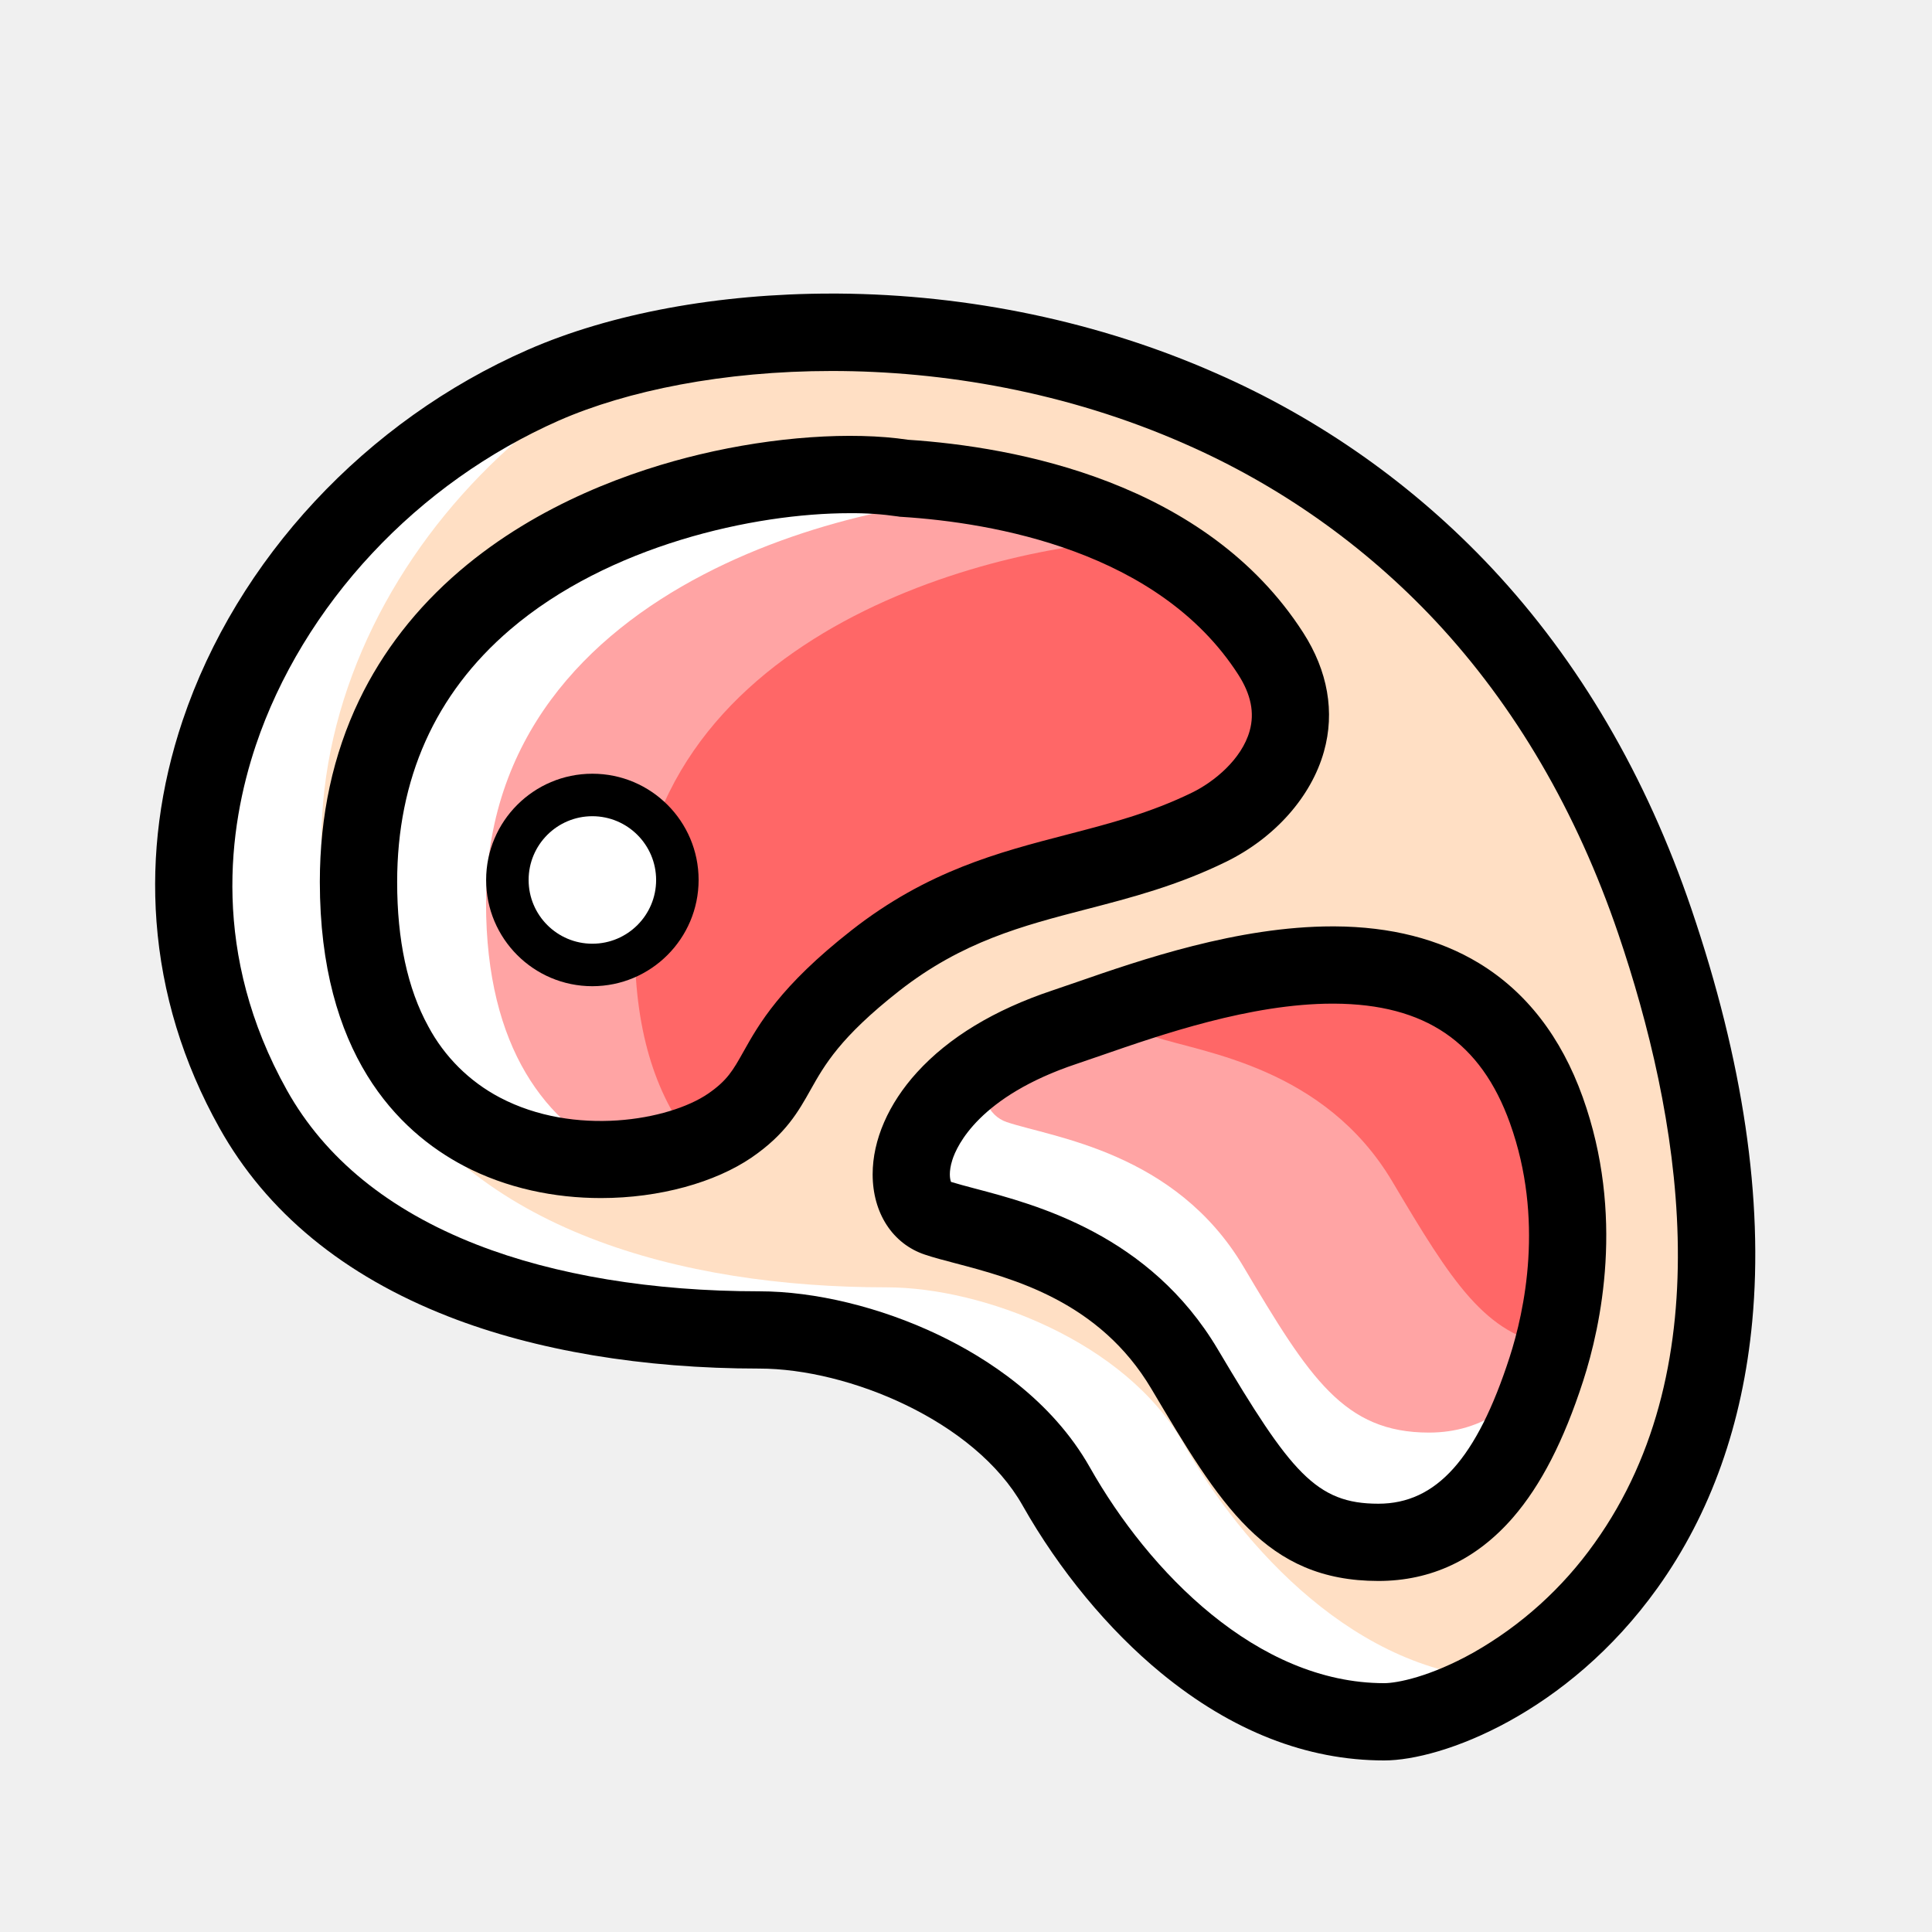
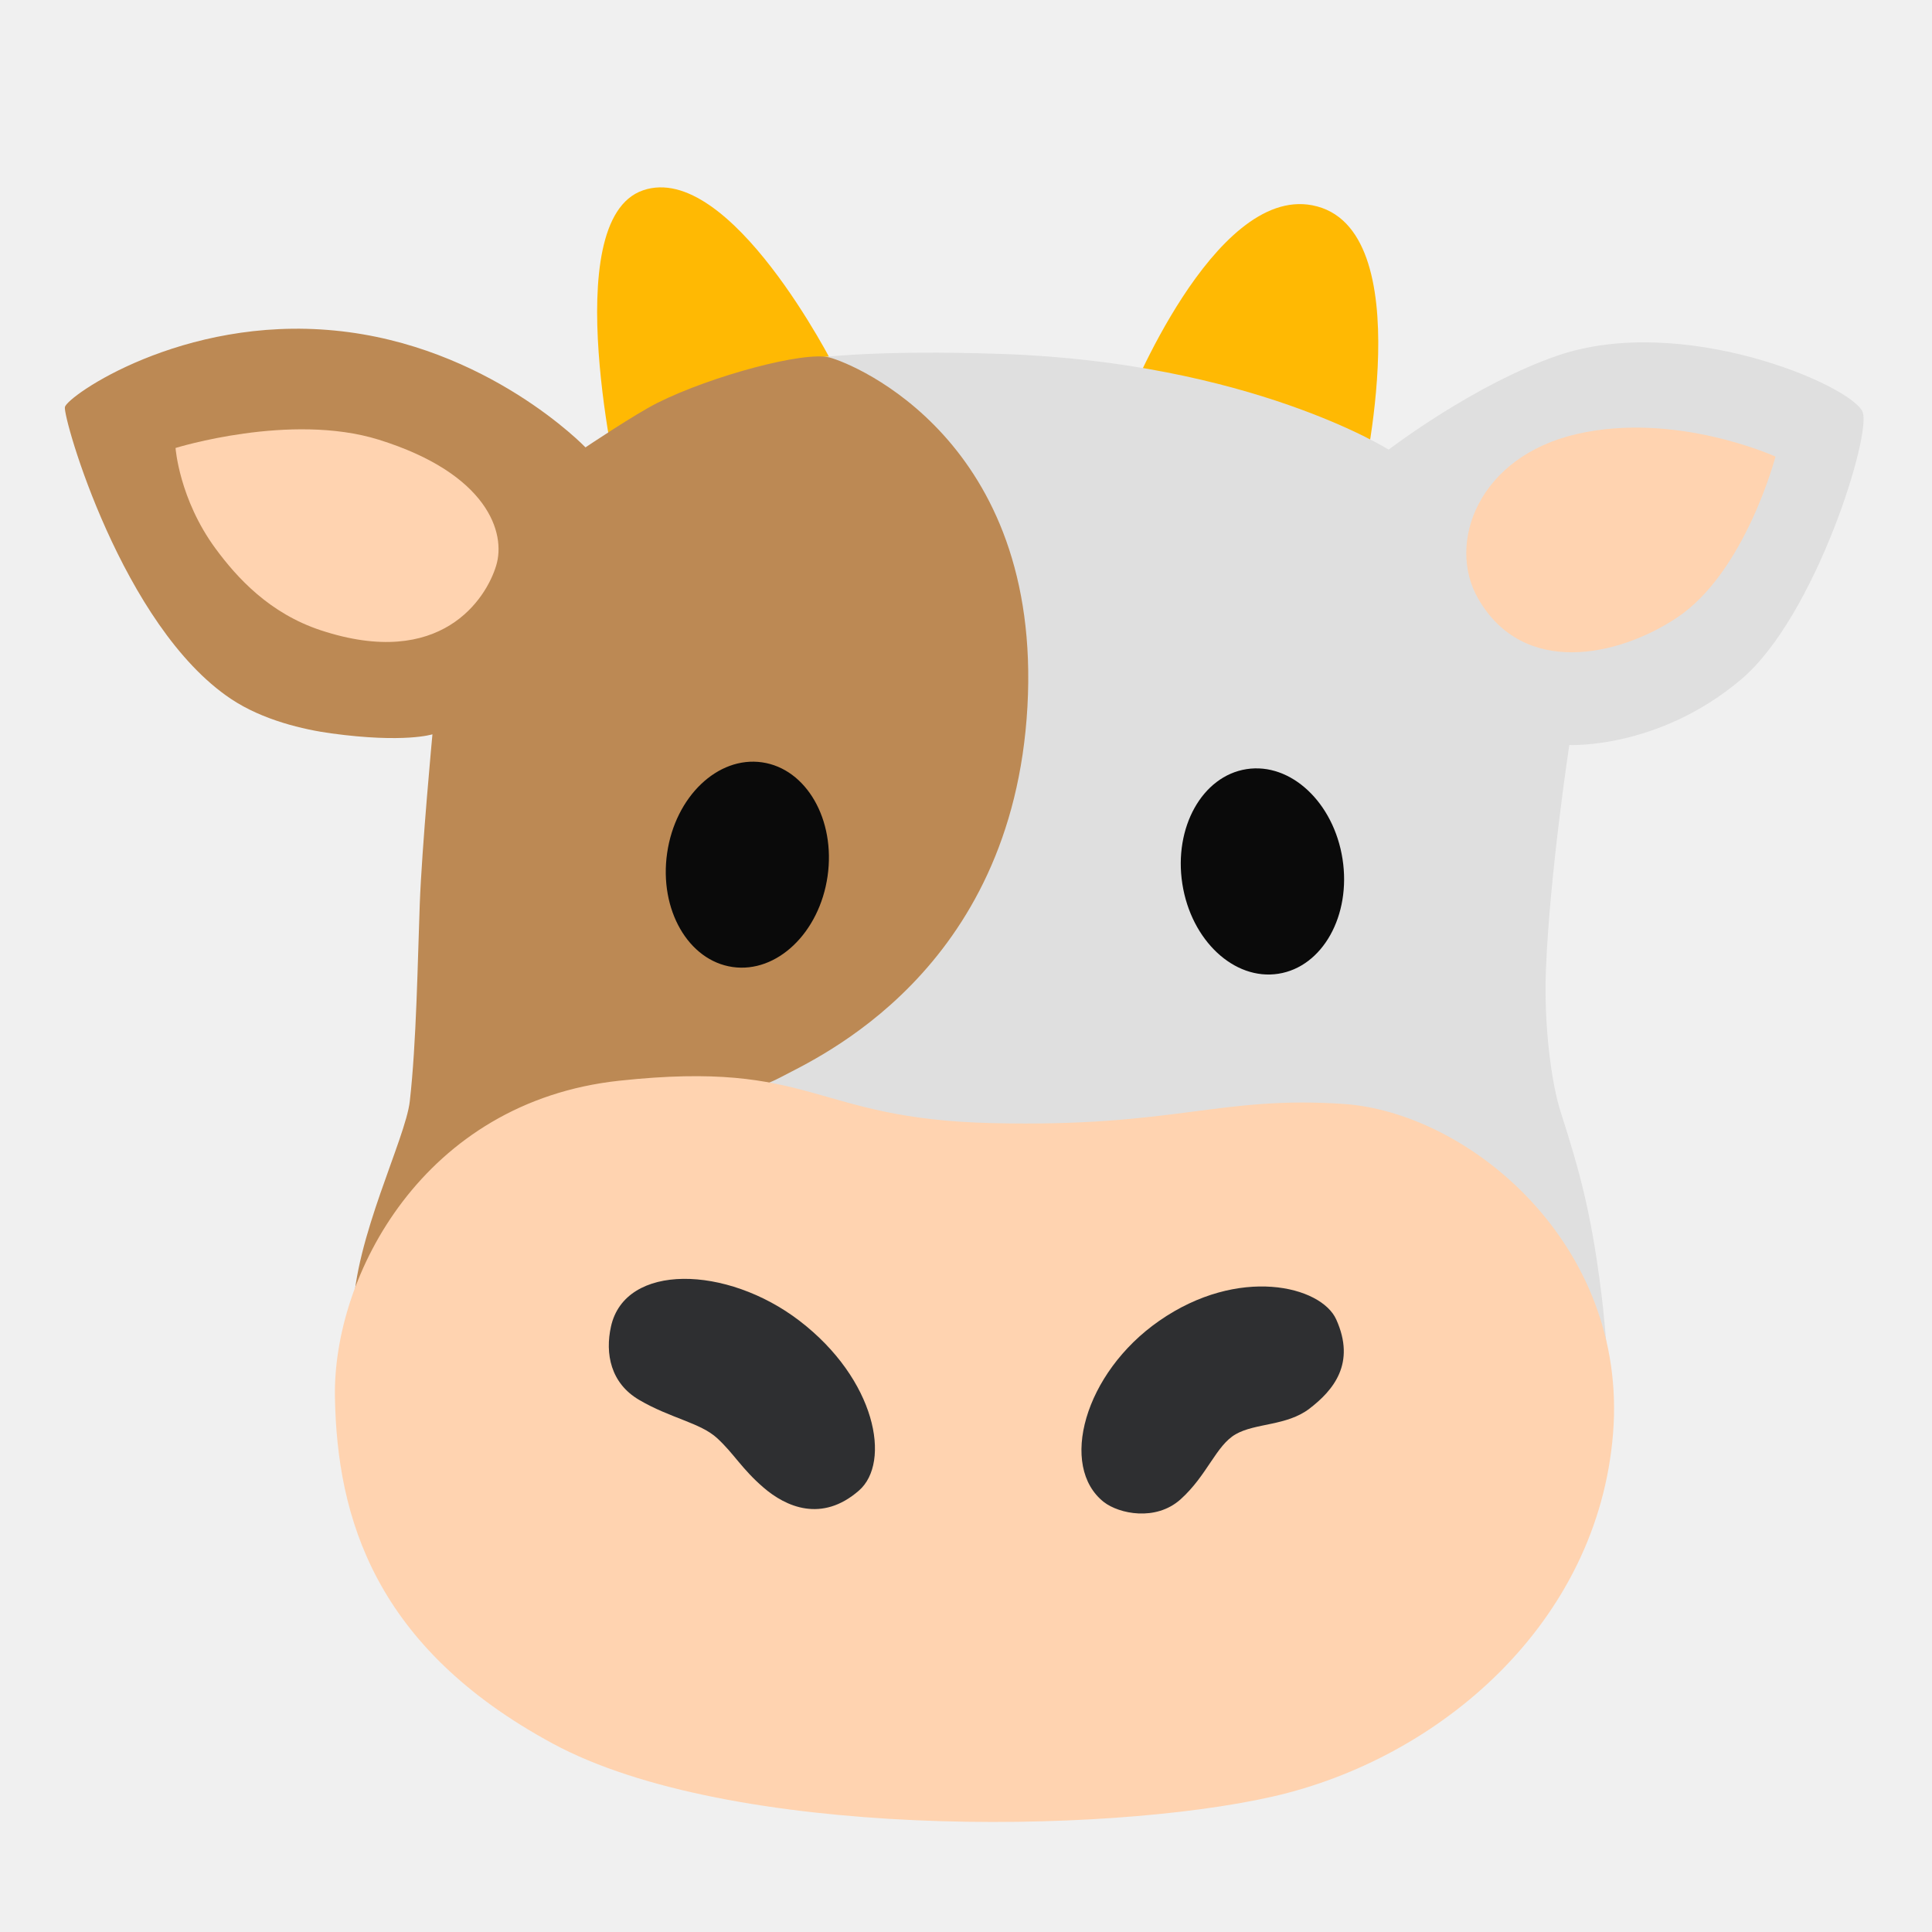
- <svg xmlns="http://www.w3.org/2000/svg" width="800px" height="800px" viewBox="0 0 1024 1024" class="icon" version="1.1">
-   <path d="M733.66 912.59c52 0 254.46-97.56 143.45-424.17S430.22 141.85 288 204.13 50.07 437.24 134.18 587.81c48.23 86.34 158.38 117.08 268.21 117.08 50.58 0 126.7 28.58 157.44 83C591 843 653.56 912.59 733.66 912.59z" fill="#FFFFFF" />
-   <path d="M346.71 185.68c160.72-34.68 432.68 15.24 530.4 302.74C959 729.23 870.37 845.53 797.35 890c-78.22-2.21-139.27-70.46-169.92-124.68-30.74-54.38-106.86-83-157.44-83-109.82 0-220-30.74-268.21-117.08-82.33-147.36 7.7-314.17 144.93-379.56z" fill="#FFDFC4" />
-   <path d="M386.82 596.55C339.14 629.19 190 633.51 190 467.42c0-186.57 242.63-222.21 289.11-213.92S625 271 673.49 346.42c27.5 42.79-4.8 78.4-32.64 92-60.33 29.52-115.85 22.88-176.9 70.72s-44.54 65.11-77.13 87.41zM819.59 725.68c-16.61 51.32-42 91.78-89 91.78s-66.08-30.07-102.68-91.78C590.13 662 522.2 654.11 496.65 645.55s-21.7-71.35 67.43-101.12c59.21-19.77 210.25-82.28 255.51 44 17.18 47.87 12.77 97.8 0 137.25z" fill="#FFFFFF" />
-   <path d="M329.18 614.13c-39.31-17.82-71.57-58.2-71.57-135.45 0-175.08 213.67-217.25 278.4-214.93 47.54 10.55 104.4 31.19 137.48 82.67 27.5 42.79-4.8 78.4-32.64 92-60.33 29.52-115.85 22.88-176.9 70.72s-44.54 65.1-77.12 87.41c-13.21 9-34.2 15.91-57.65 17.58z" fill="#FFA4A4" />
-   <path d="M367.89 606c-18.91-23-31.41-56.76-31.41-104.84 0-165.82 191.66-212.42 266.93-214.91 26.86 13.1 52 32 70.08 60.12 27.5 42.79-4.8 78.4-32.64 92-60.33 29.57-115.85 22.93-176.9 70.77s-44.54 65.1-77.12 87.41a87.59 87.59 0 0 1-18.93 9.5z" fill="#FF6767" />
-   <path d="M521.23 565c11.31-7.68 25.46-14.74 42.86-20.55 59.21-19.77 210.25-82.28 255.51 44 16.23 45.26 13.19 92.34 2 130.67-15.06 24.31-35.39 40.18-64.21 40.18-45 0-63.24-28.78-98.26-87.83C623 610.49 558 602.91 533.58 594.73c-9.86-3.3-15.15-15.04-12.35-29.73z" fill="#FFA4A4" />
-   <path d="M599.69 532.3c70.23-23 182.06-49.47 219.91 56.08C835 631.4 833 676 823.23 713.27c-35.88-5.31-53.77-33.92-85.2-86.92-36.12-60.91-101.12-68.49-125.58-76.67-6.88-2.31-11.53-8.68-12.76-17.38z" fill="#FF6767" />
-   <path d="M268.88 466.4a45.07 45.05 0 1 0 90.14 0 45.07 45.05 0 1 0-90.14 0Z" fill="#FFFFFF" />
-   <path d="M733.66 933.07c-41.06 0-80.85-15.6-118.27-46.36-28-23-54-54.51-73.39-88.78-25.33-44.82-92.19-72.56-139.61-72.56-61.56 0-118.5-9.53-164.66-27.57-55.66-21.74-96.51-55.39-121.43-100-19.3-34.52-30.5-71.29-33.35-109.3-2.66-35.49 2-71.35 13.83-106.57 28.73-85.46 97.15-158.94 183-196.55 43.92-19.24 101-29.78 160.94-29.78h3.39c69.48 0.46 138.67 15 200.1 42.09a445.12 445.12 0 0 1 146.54 103.47C837 350.55 872.54 411.34 896.5 481.83c27.39 80.6 38.24 154.09 32.23 218.44-5.08 54.38-22 102-50.31 141.5-47.65 66.51-114.08 91.3-144.76 91.3zM440.85 196.63c-57.32 0-108.46 10.42-144.61 26.26a303.57 303.57 0 0 0-98.92 70.33c-28.09 30-49.43 65.22-61.71 101.76-14.68 43.69-23.75 110.87 16.46 182.85 20.17 36.1 54 63.63 100.58 81.83 41.46 16.2 93.24 24.76 149.75 24.76 29.64 0 64.26 8.41 95 23.09 25.34 12.1 59.85 34.12 80.28 70.27 31.25 55.27 88.64 114.33 156 114.33 6.81 0 24.43-3.42 47.3-16.23a199.67 199.67 0 0 0 64.16-58c68.58-95.75 44.71-228.45 12.6-322.91-22.1-64.91-54.74-120.71-96.9-165.83a404.39 404.39 0 0 0-133.12-94c-62.43-27.48-127.92-38.51-186.87-38.51z" fill="" />
-   <path d="M318.5 635c-24.47 0-50-5.14-72.77-17.12-34.77-18.33-76.21-59.33-76.21-150.49 0-35.08 7-67.47 20.83-96.26 12.41-25.84 30.35-48.91 53.33-68.57 42-35.93 92.34-53.39 127.17-61.7 39.29-9.38 80.49-12.27 110.48-7.77 56.47 3.7 157.82 22 209.39 102.23 13.07 20.33 16.89 42.13 11 63-6.7 24-26.11 45.83-51.92 58.46s-50.32 19-74 25.14c-33.81 8.78-65.75 17.07-99.24 43.3-31.36 24.62-39.56 39.31-46.87 52.28-6.5 11.59-13.22 23.58-31.3 36-19.31 13.17-48.7 21.5-79.89 21.5z m131.83-363c-50.69 0-127.78 17.05-180 61.75-39.7 34-59.83 79-59.83 133.71C210.48 498.2 216 524 227 544a91 91 0 0 0 37.87 37.68c39.6 20.88 89.57 12.24 110.42-2 10.17-7 13.21-12.37 18.71-22.19 8.24-14.69 19.52-34.81 57.35-64.44 40.2-31.49 77.82-41.25 114.2-50.7 22.76-5.91 44.25-11.49 66.34-22.29 11.4-5.57 26.21-17.48 30.46-32.68 2.68-9.58 0.7-19.35-6.06-29.86C614.15 292 526.38 277 477.82 273.94l-0.94-0.06-0.93-0.15a168.14 168.14 0 0 0-25.62-1.73zM730.56 837.94c-59.91 0-83.93-40.51-120.3-101.82-27.57-46.49-73.59-58.59-104-66.59-6.14-1.61-11.44-3-16.07-4.56-17.07-5.71-27.67-22-27.67-42.56 0-18.2 8.36-37.4 23.53-54.06 16.87-18.53 41-33.12 71.59-43.35 3.86-1.29 8.24-2.81 12.88-4.41C604.59 508.78 656 491 706.29 491h1.08c29.65 0.15 55.36 6.69 76.41 19.44 25.1 15.2 43.64 39.11 55.09 71.06 22.37 62.39 9.73 121.08 0.21 150.51-10.21 31.55-22.35 55.18-37.1 72.23-19.36 22.35-43.39 33.7-71.42 33.7z m-226.5-211.51c3.26 1 7.61 2.18 12.57 3.49 32.4 8.52 92.72 24.37 128.86 85.31 38.67 65.2 52.08 81.77 85.07 81.77 30.73 0 52.18-23.94 69.55-77.61 7.92-24.47 18.47-73.12 0.21-124.07-15.41-43-45-63.12-93.16-63.37h-0.87c-43.36 0-90.89 16.46-122.41 27.38-4.75 1.64-9.23 3.2-13.31 4.56-51.51 17.2-63.39 43.29-65.8 50.88-2.05 6.41-1.27 10.31-0.71 11.66z" fill="" />
-   <path d="M313.95 522.71a56.31 56.31 0 1 1 56.33-56.31 56.39 56.39 0 0 1-56.33 56.31z m0-90.1a33.79 33.79 0 1 0 33.81 33.79 33.84 33.84 0 0 0-33.81-33.79z" fill="" />
+ <svg xmlns="http://www.w3.org/2000/svg" width="800px" height="800px" viewBox="0 0 128 128" aria-hidden="true" role="img" class="iconify iconify--noto" preserveAspectRatio="xMidYMid meet">
+   <path d="M74.69 26.69s5.69-14.35 12.25-13.09c7.32 1.41 3.24 18.72 3.24 18.72l-15.49-5.63z" fill="#ffb903" />
+   <path d="M55.27 24.29s-6.9-13.66-12.67-11.68s-1.55 19.99-1.55 19.99l14.22-8.31z" fill="#ffb903" />
+   <path d="M47.94 25.28s1.97-2.39 18.44-1.83C82.85 24.01 92 29.79 92 29.79s5.68-4.35 11.22-6.24c8.23-2.8 19.3 1.91 20.17 3.71c.67 1.37-3.1 13.57-8.02 17.74c-5.49 4.65-11.4 4.36-11.4 4.36s-1.3 8.55-1.55 14.92c-.14 3.66.36 7.48.99 9.43c1.27 3.94 1.99 6.65 2.62 11.48c.53 4.03.62 7.94.62 7.94L41.33 76.66l6.61-51.38z" fill="#dfdfdf" />
+   <path d="M38.79 75.54s10.23-2.72 12.95-4.18c2.32-1.24 15.35-6.95 16.33-24.54S56.63 24.11 54.94 23.68c-1.69-.42-7.79 1.22-11.36 3c-1.52.76-4.79 2.96-4.79 2.96s-6.48-6.76-16.61-7.74c-10.13-.99-17.74 4.36-17.88 5.07c-.14.7 3.8 14.53 11.01 19.34c2.1 1.4 4.8 2.03 6.65 2.28c4.84.66 6.69.06 6.69.06s-.7 7.46-.84 11.26s-.22 9.17-.66 13.05c-.28 2.49-3.66 9.1-3.75 13.98c-.06 3.24 15.39-11.4 15.39-11.4z" fill="#bc8954" />
+   <path d="M65.74 74.41c12.16.29 14.99-1.83 23.28-1.27s18.85 9.29 17.85 21.82c-1 12.53-11.42 21.54-22.56 24.07c-11.14 2.53-35.99 2.82-47.7-3.52c-11.76-6.36-14.28-14.92-14.42-22.95S28.04 73 41.03 71.6s12.71 2.53 24.71 2.81z" fill="#ffd3b0" />
+   <path d="M97.92 39.64c-2.08-3.64 0-9.39 6.57-10.89s13.14 1.5 13.14 1.5s-2.01 7.7-6.57 10.7c-3.85 2.54-10.14 3.94-13.14-1.31z" fill="#ffd3b0" />
+   <path d="M25.09 29.13c-5.85-1.82-13.46.55-13.46.55s.24 3.38 2.64 6.65c1.44 1.96 3.59 4.31 6.99 5.43c7.98 2.63 10.96-2.12 11.61-4.28c.67-2.16-.55-6.1-7.78-8.35z" fill="#ffd3b0" />
+   <ellipse transform="rotate(-81.802 49.515 57.292)" cx="49.52" cy="57.29" rx="6.85" ry="5.37" fill="#0a0a0a" />
+   <ellipse transform="rotate(-8.848 83.675 57.735)" cx="83.64" cy="57.73" rx="5.37" ry="6.86" fill="#0a0a0a" />
+   <path d="M73.14 99.52c-3-2.35-1.32-8.55 3.66-12.01c5.26-3.66 10.73-2.32 11.73-.09c1.31 2.91-.19 4.69-1.78 5.91c-1.51 1.15-3.57.94-4.88 1.69s-1.88 2.72-3.66 4.32c-1.65 1.47-4.07.95-5.07.18z" fill="#2e2f31" />
+   <path d="M40.48 87.88c.94-4.22 7.67-4.06 12.48-.38c5.08 3.89 6.1 9.39 3.94 11.26c-2.46 2.14-4.84 1.07-6.32-.21c-1.44-1.24-1.95-2.24-3.07-3.27c-1.11-1.02-3.1-1.32-5.16-2.53c-1.9-1.11-2.27-3.07-1.87-4.87z" fill="#2e2f31" />
</svg>
